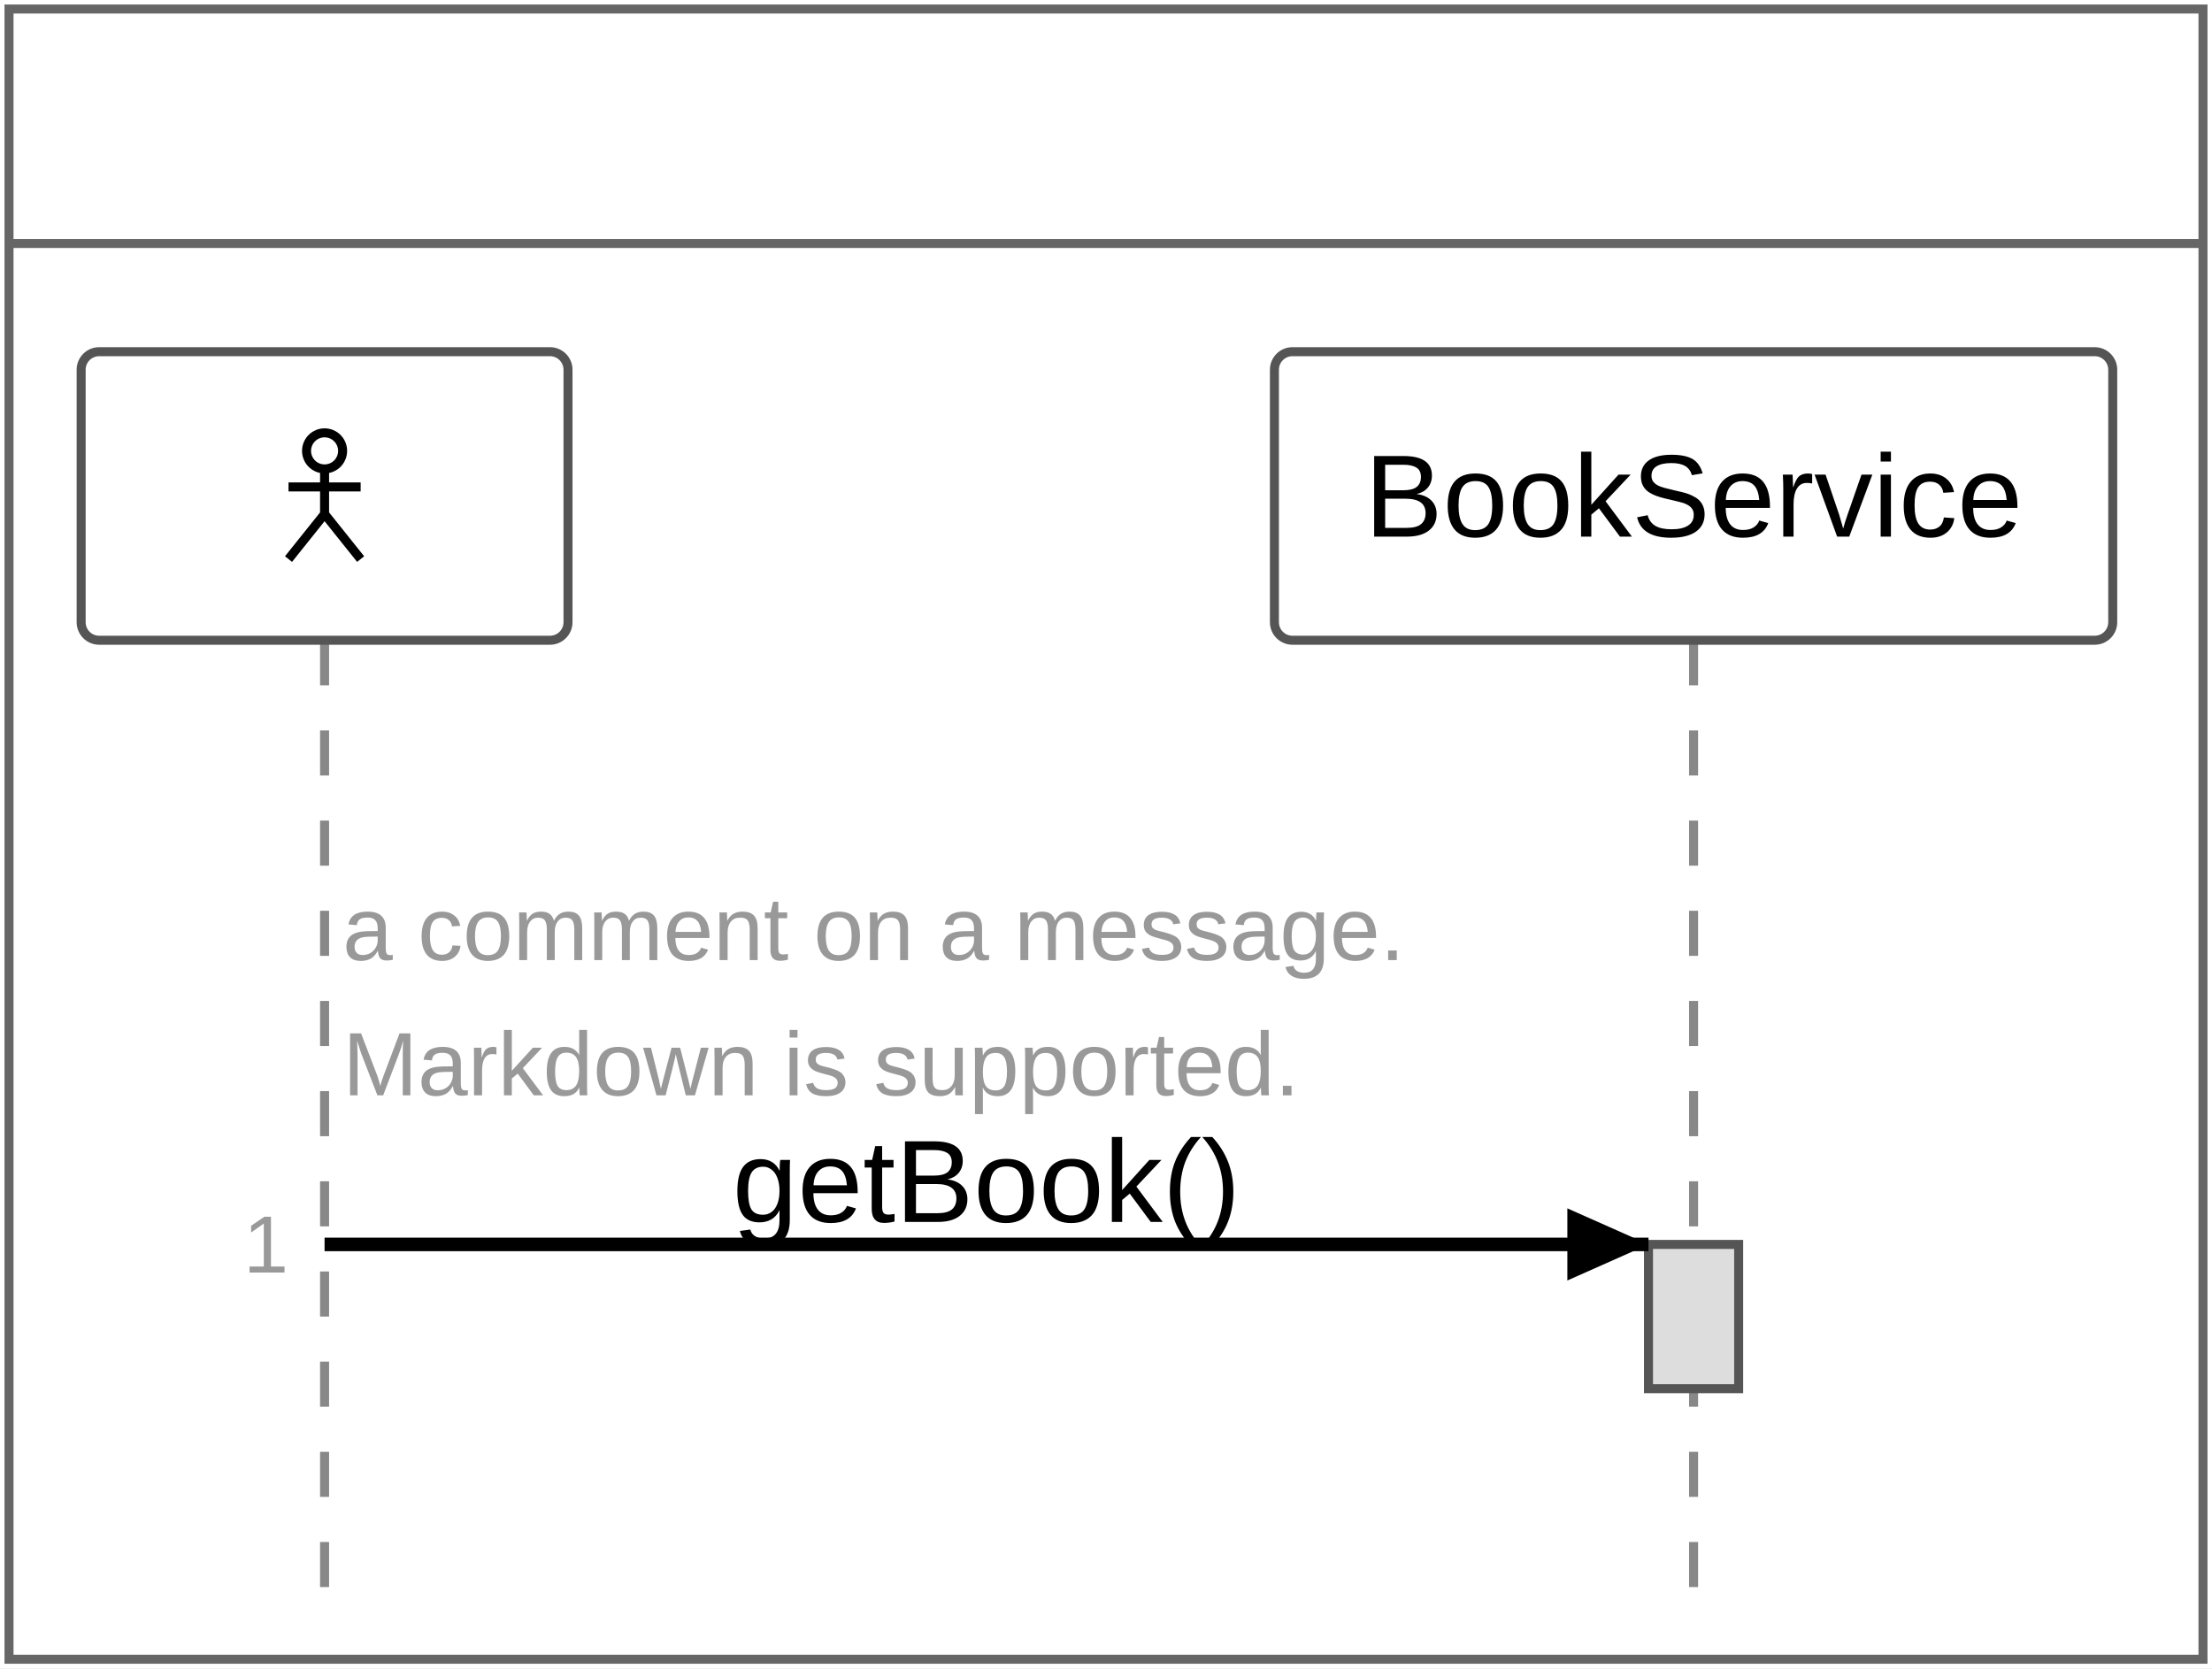
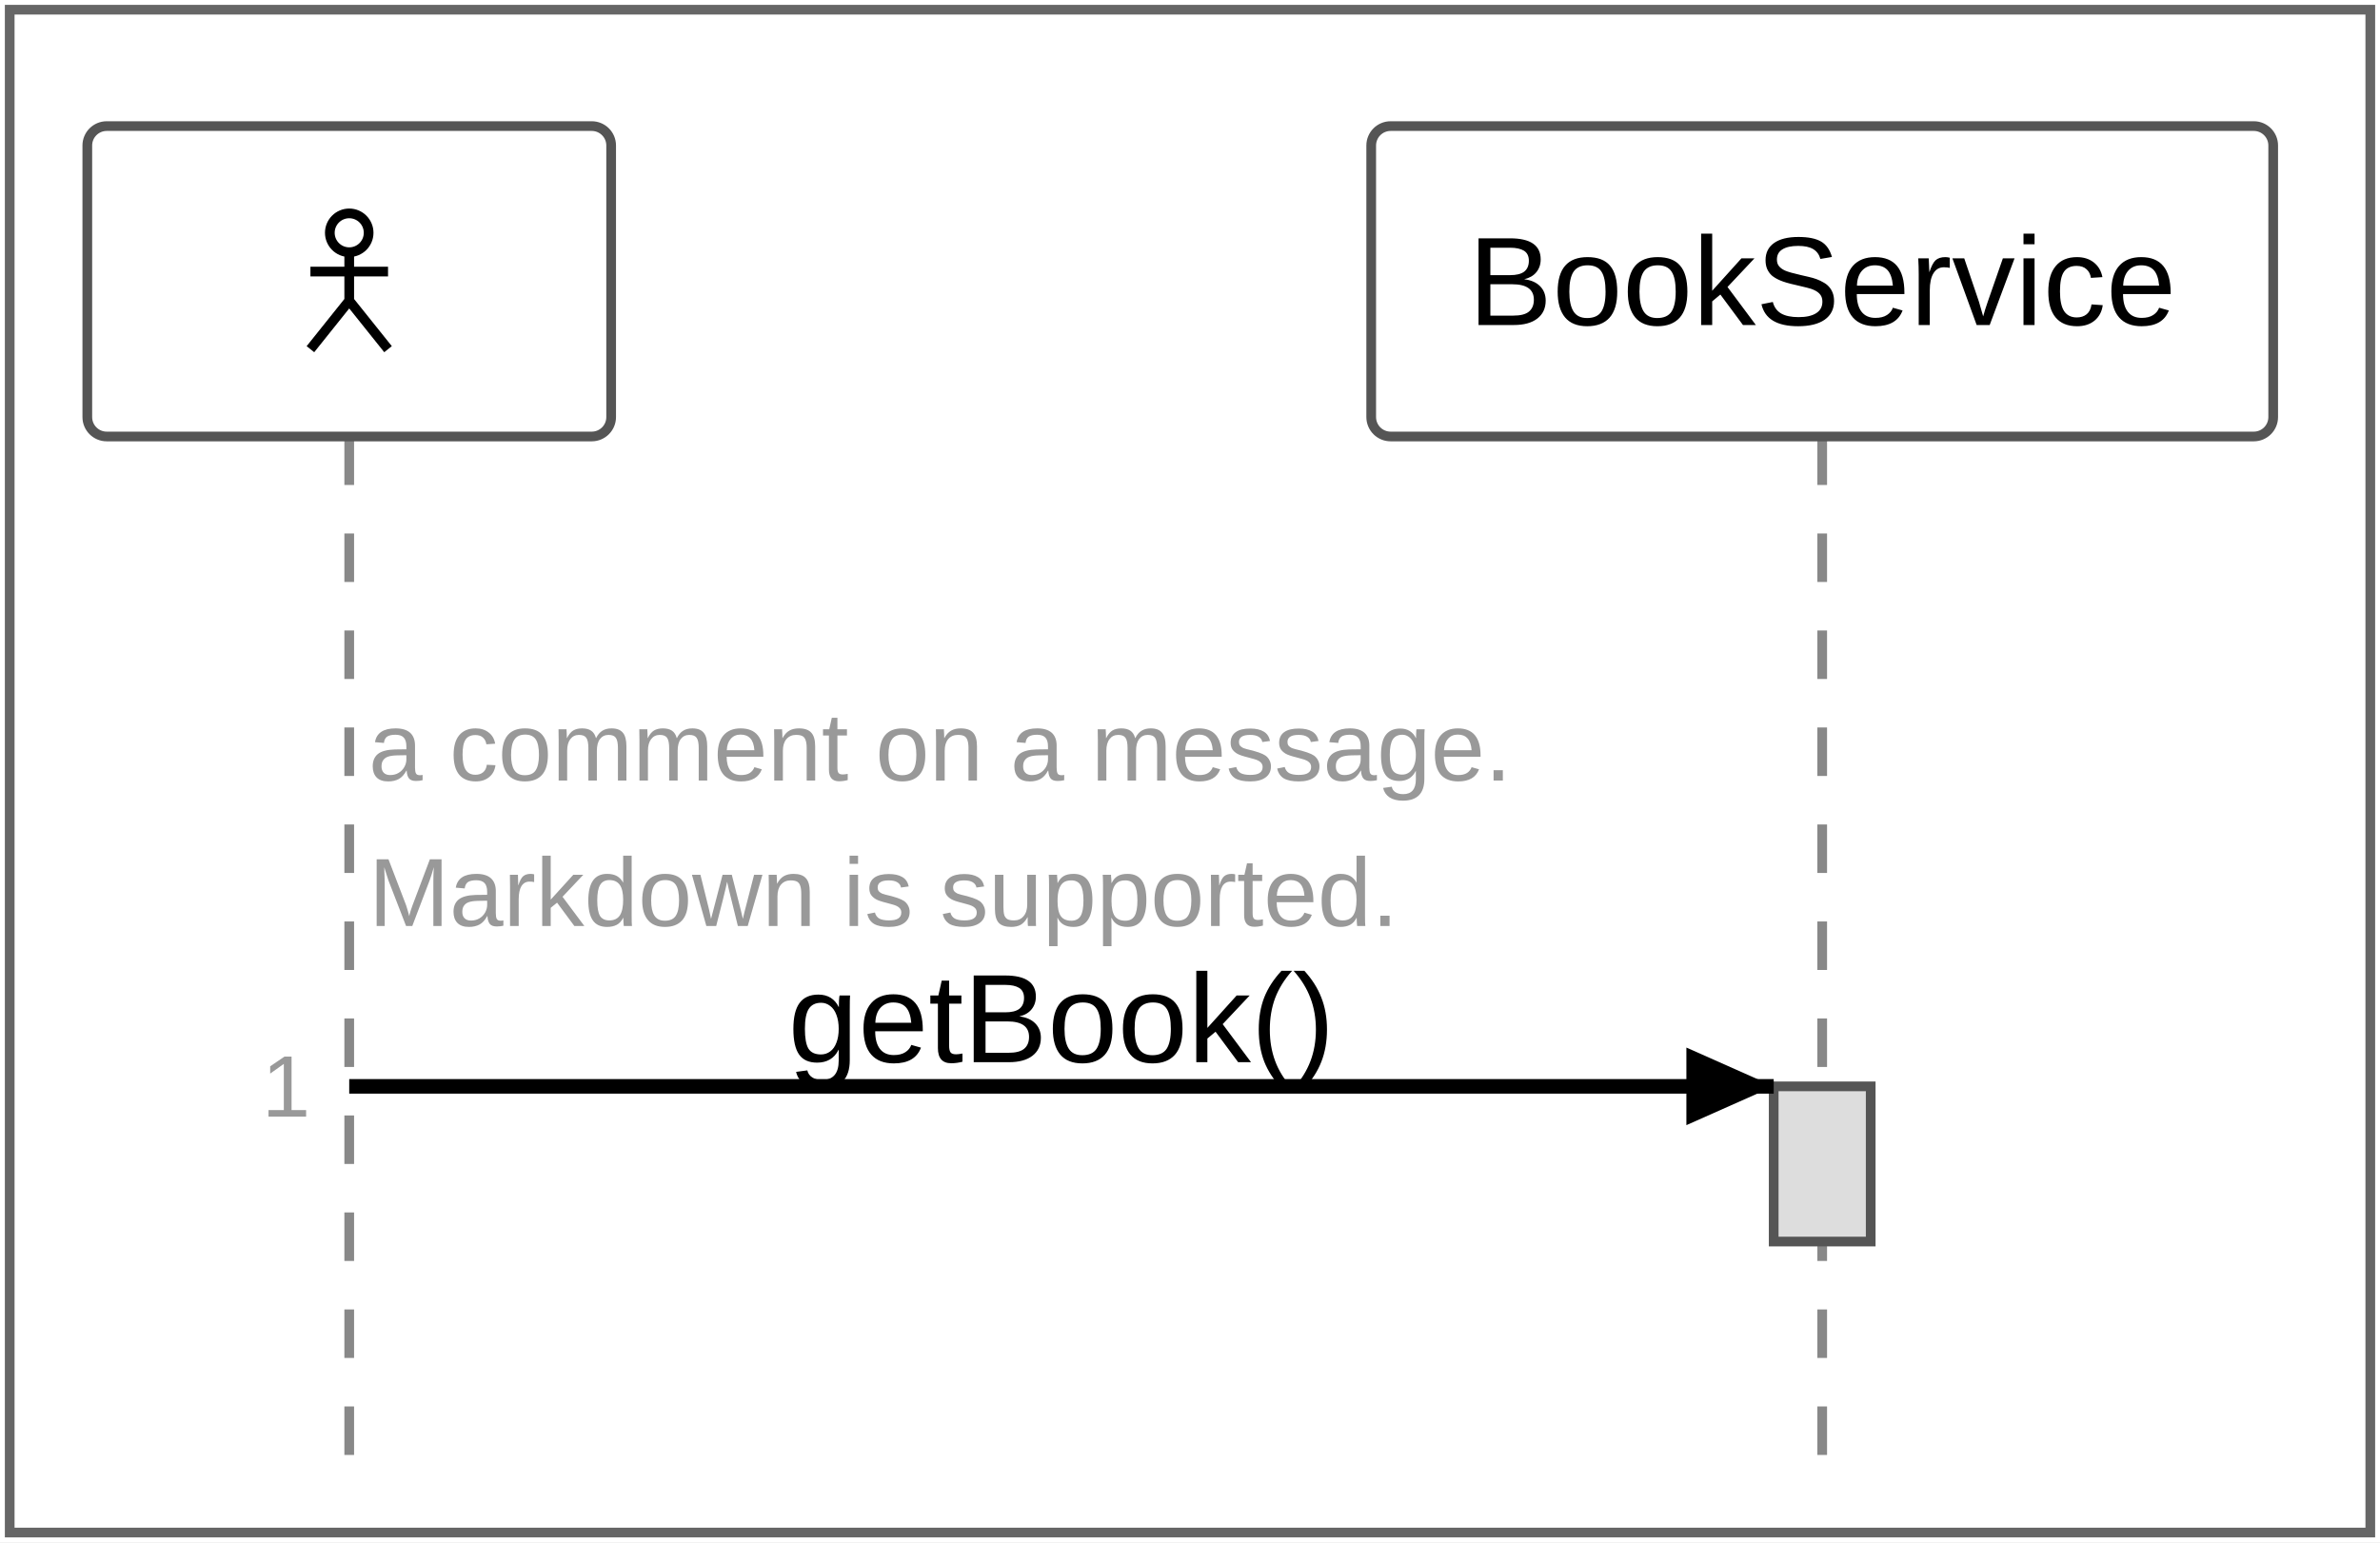
- <svg xmlns="http://www.w3.org/2000/svg" id="mermaid" class="zenuml" width="245.34" height="185" viewBox="1 -1 245.34 185" role="graphics-document document" aria-roledescription="zenuml">
+ <svg xmlns="http://www.w3.org/2000/svg" id="mermaid" class="zenuml" width="245.34" height="159" viewBox="1 25 245.34 159" role="graphics-document document" aria-roledescription="zenuml">
  <style>#mermaid{font-family:"trebuchet ms",verdana,arial,sans-serif;font-size:16px;fill:#333;}#mermaid .zx{fill:none;stroke:#666;stroke-width:1px;}#mermaid .zti{font-size:13px;font-weight:bold;fill:#000;}#mermaid .zb{fill:#fff;stroke:#555;stroke-width:1px;}#mermaid .zt{font-size:13px;fill:#000;}#mermaid .zi{fill:none;stroke:#000;stroke-width:1px;}#mermaid .zl{stroke:#888;stroke-width:1px;stroke-dasharray:5 5;}#mermaid .za{fill:#ddd;stroke:#555;stroke-width:1px;}#mermaid .zm{fill:none;stroke:#000;stroke-width:1.5px;}#mermaid .zr{fill:none;stroke:#000;stroke-width:1.5px;stroke-dasharray:4 3;}#mermaid .zml{font-size:13px;fill:#000;}#mermaid .zn{font-size:9px;fill:#999;}#mermaid .zc{font-size:10px;fill:#999;}#mermaid .zf{fill:none;stroke:#bbb;stroke-width:1px;}#mermaid .zh{fill:#f3f3f3;stroke:#bbb;stroke-width:1px;}#mermaid .zht{font-size:13px;font-weight:bold;fill:#000;}#mermaid .zs{stroke:#e2e2e2;stroke-width:1px;}#mermaid .zfc{font-size:11px;fill:#666;}</style>
-   <rect x="1" y="-1" width="245.34" height="185" fill="white" />
-   <rect class="zx" x="2" y="0" width="243.34" height="183" />
-   <line class="zx" x1="2" y1="26" x2="245.34" y2="26" />
+   <rect x="1" y="25" width="245.34" height="159" fill="white" />
+   <rect class="zx" x="2" y="26" width="243.34" height="157" />
  <line class="zl" x1="37" y1="70" x2="37" y2="177" />
  <line class="zl" x1="188.84" y1="70" x2="188.84" y2="177" />
  <rect class="za" x="183.84" y="137" width="10" height="16" />
  <rect class="zb" x="10" y="38" width="54" height="32" rx="2" />
  <path class="zi" d="M37,51V56M33,53H41M33,61L37,56L41,61M35,49a2,2 0 1,0 4,0a2,2 0 1,0 -4,0" />
  <rect class="zb" x="142.35" y="38" width="92.98" height="32" rx="2" />
  <text class="zt" x="152.35" y="54" text-anchor="start" dominant-baseline="central">BookService</text>
  <path class="zm" d="M37,137H183.84" />
  <path fill="#000" d="M183.84,137L174.84,133L174.84,141Z" />
  <text class="zml" x="110.42" y="130" text-anchor="middle" dominant-baseline="central">getBook()</text>
  <text class="zn" x="33" y="137" text-anchor="end" dominant-baseline="central">1</text>
  <text class="zc" x="39" y="102" text-anchor="start" dominant-baseline="central">a comment on a message.</text>
  <text class="zc" x="39" y="117" text-anchor="start" dominant-baseline="central">Markdown is supported.</text>
</svg>
